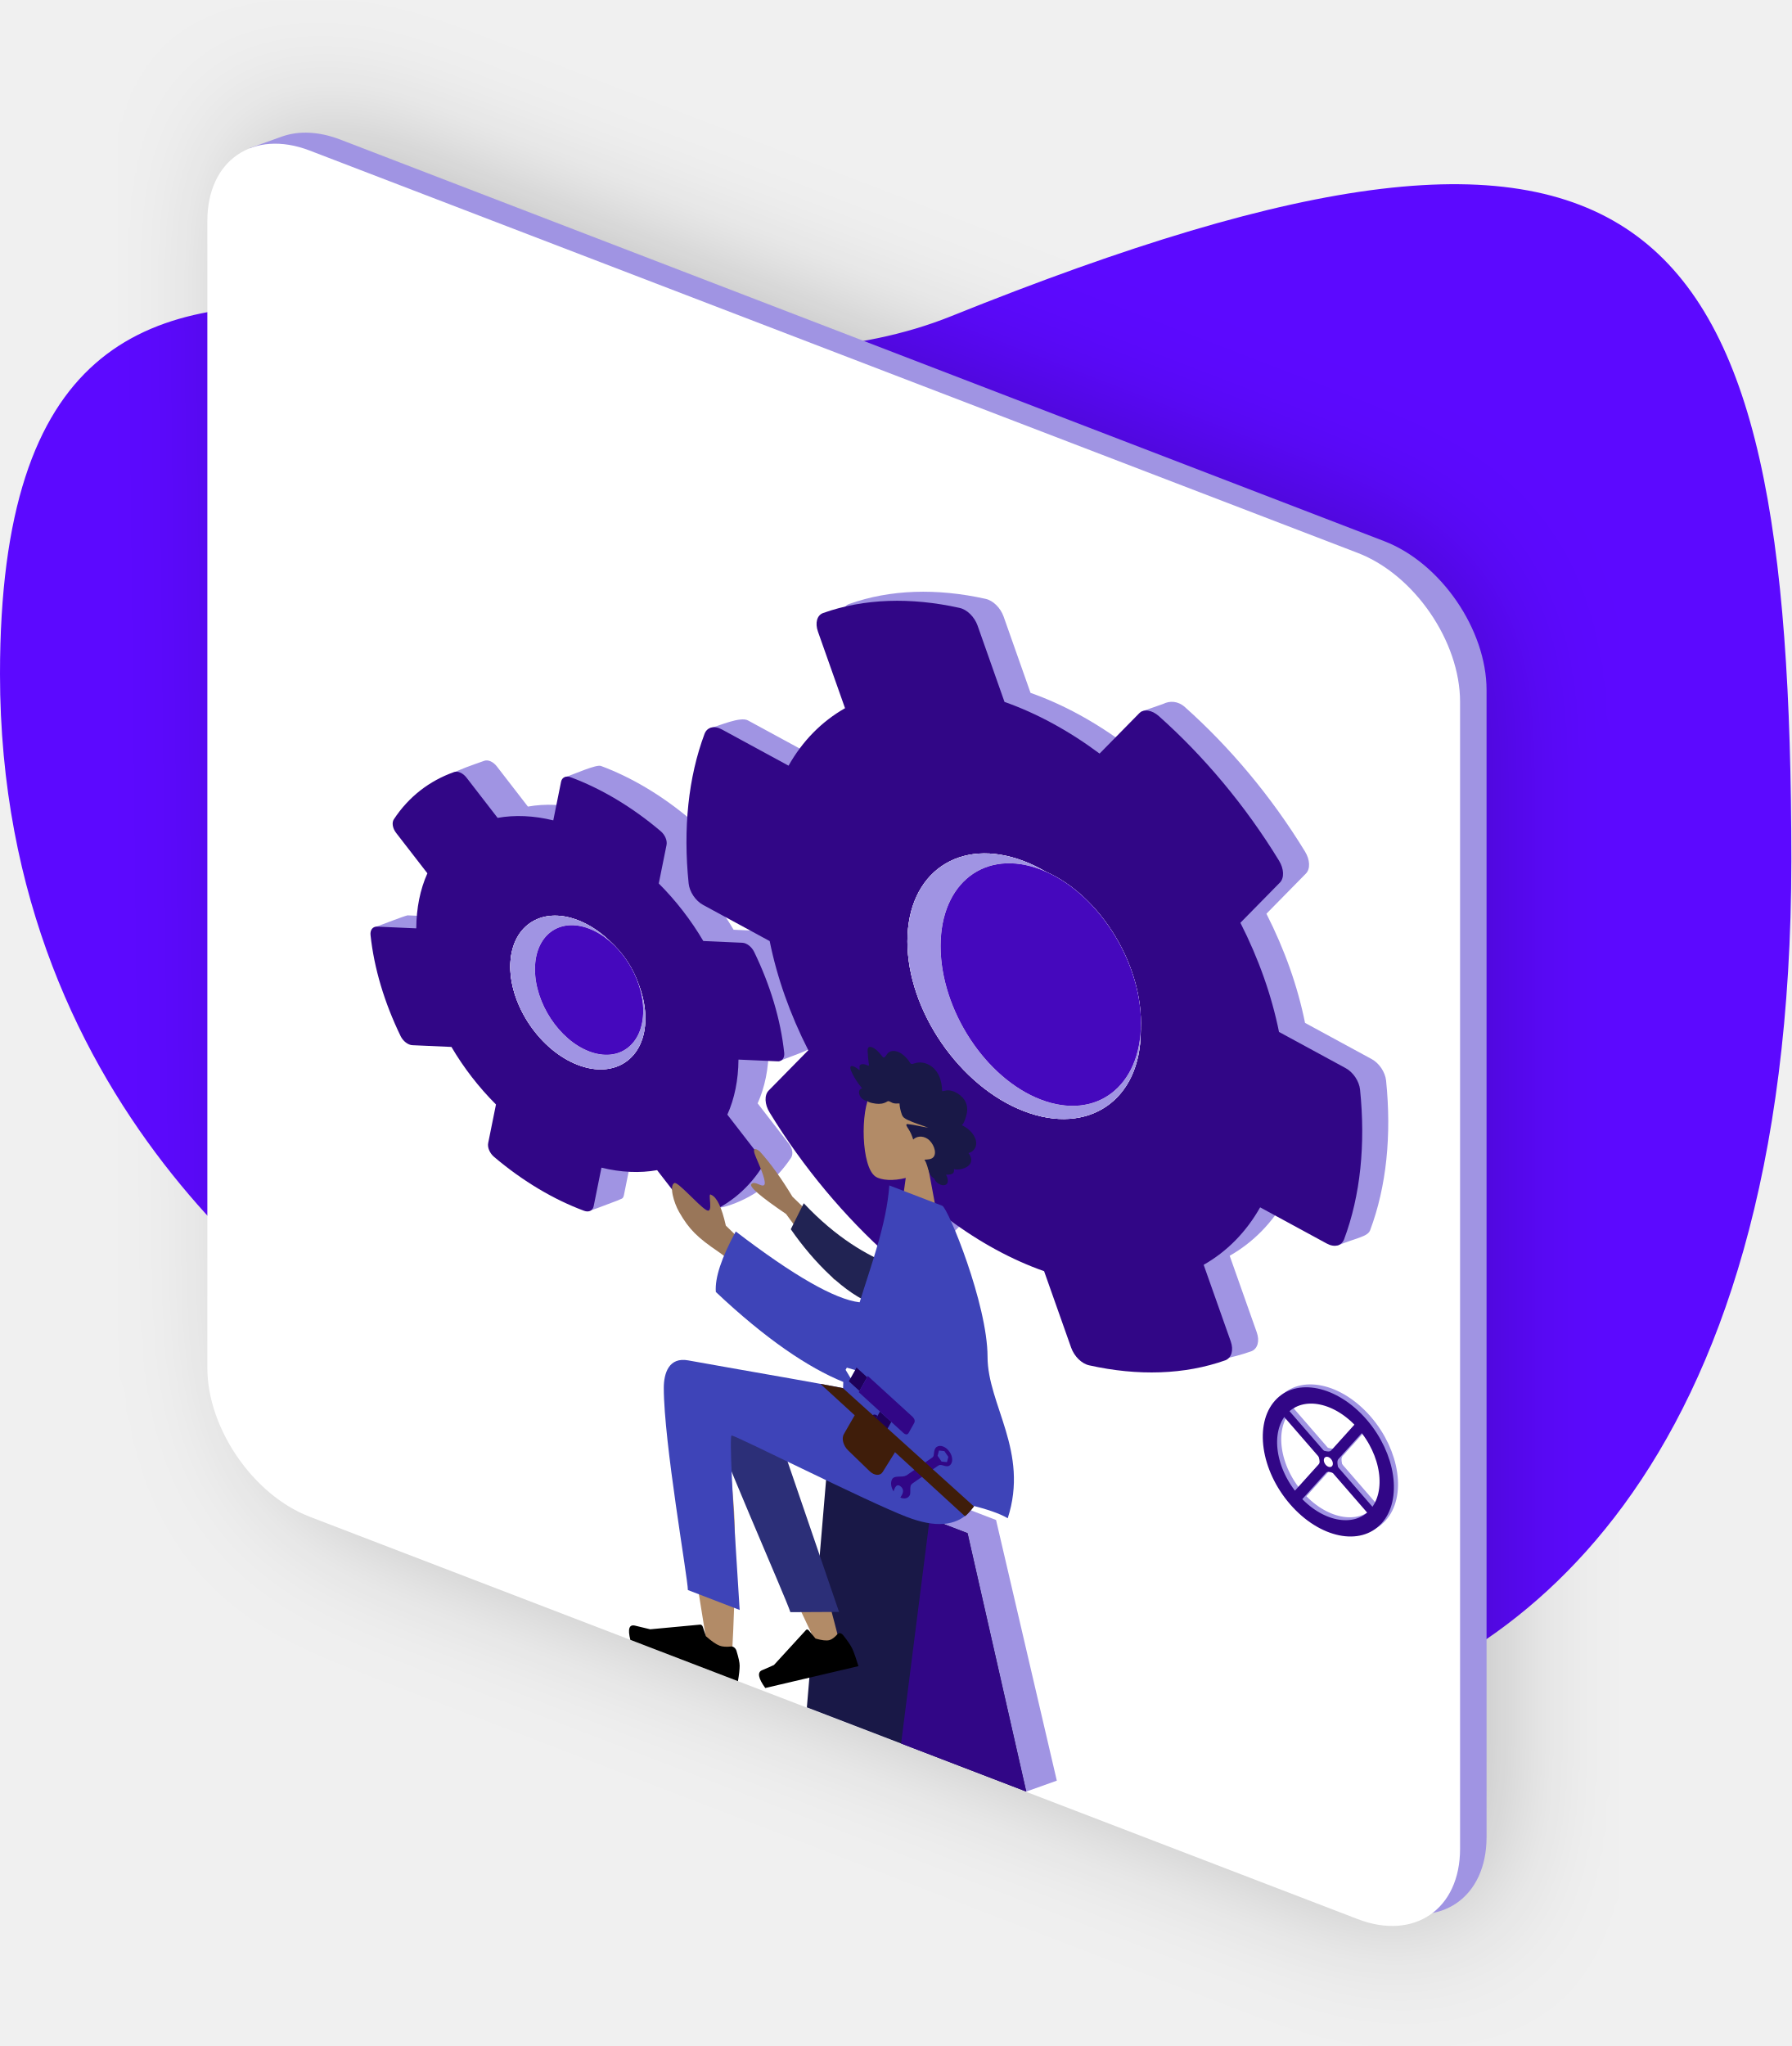
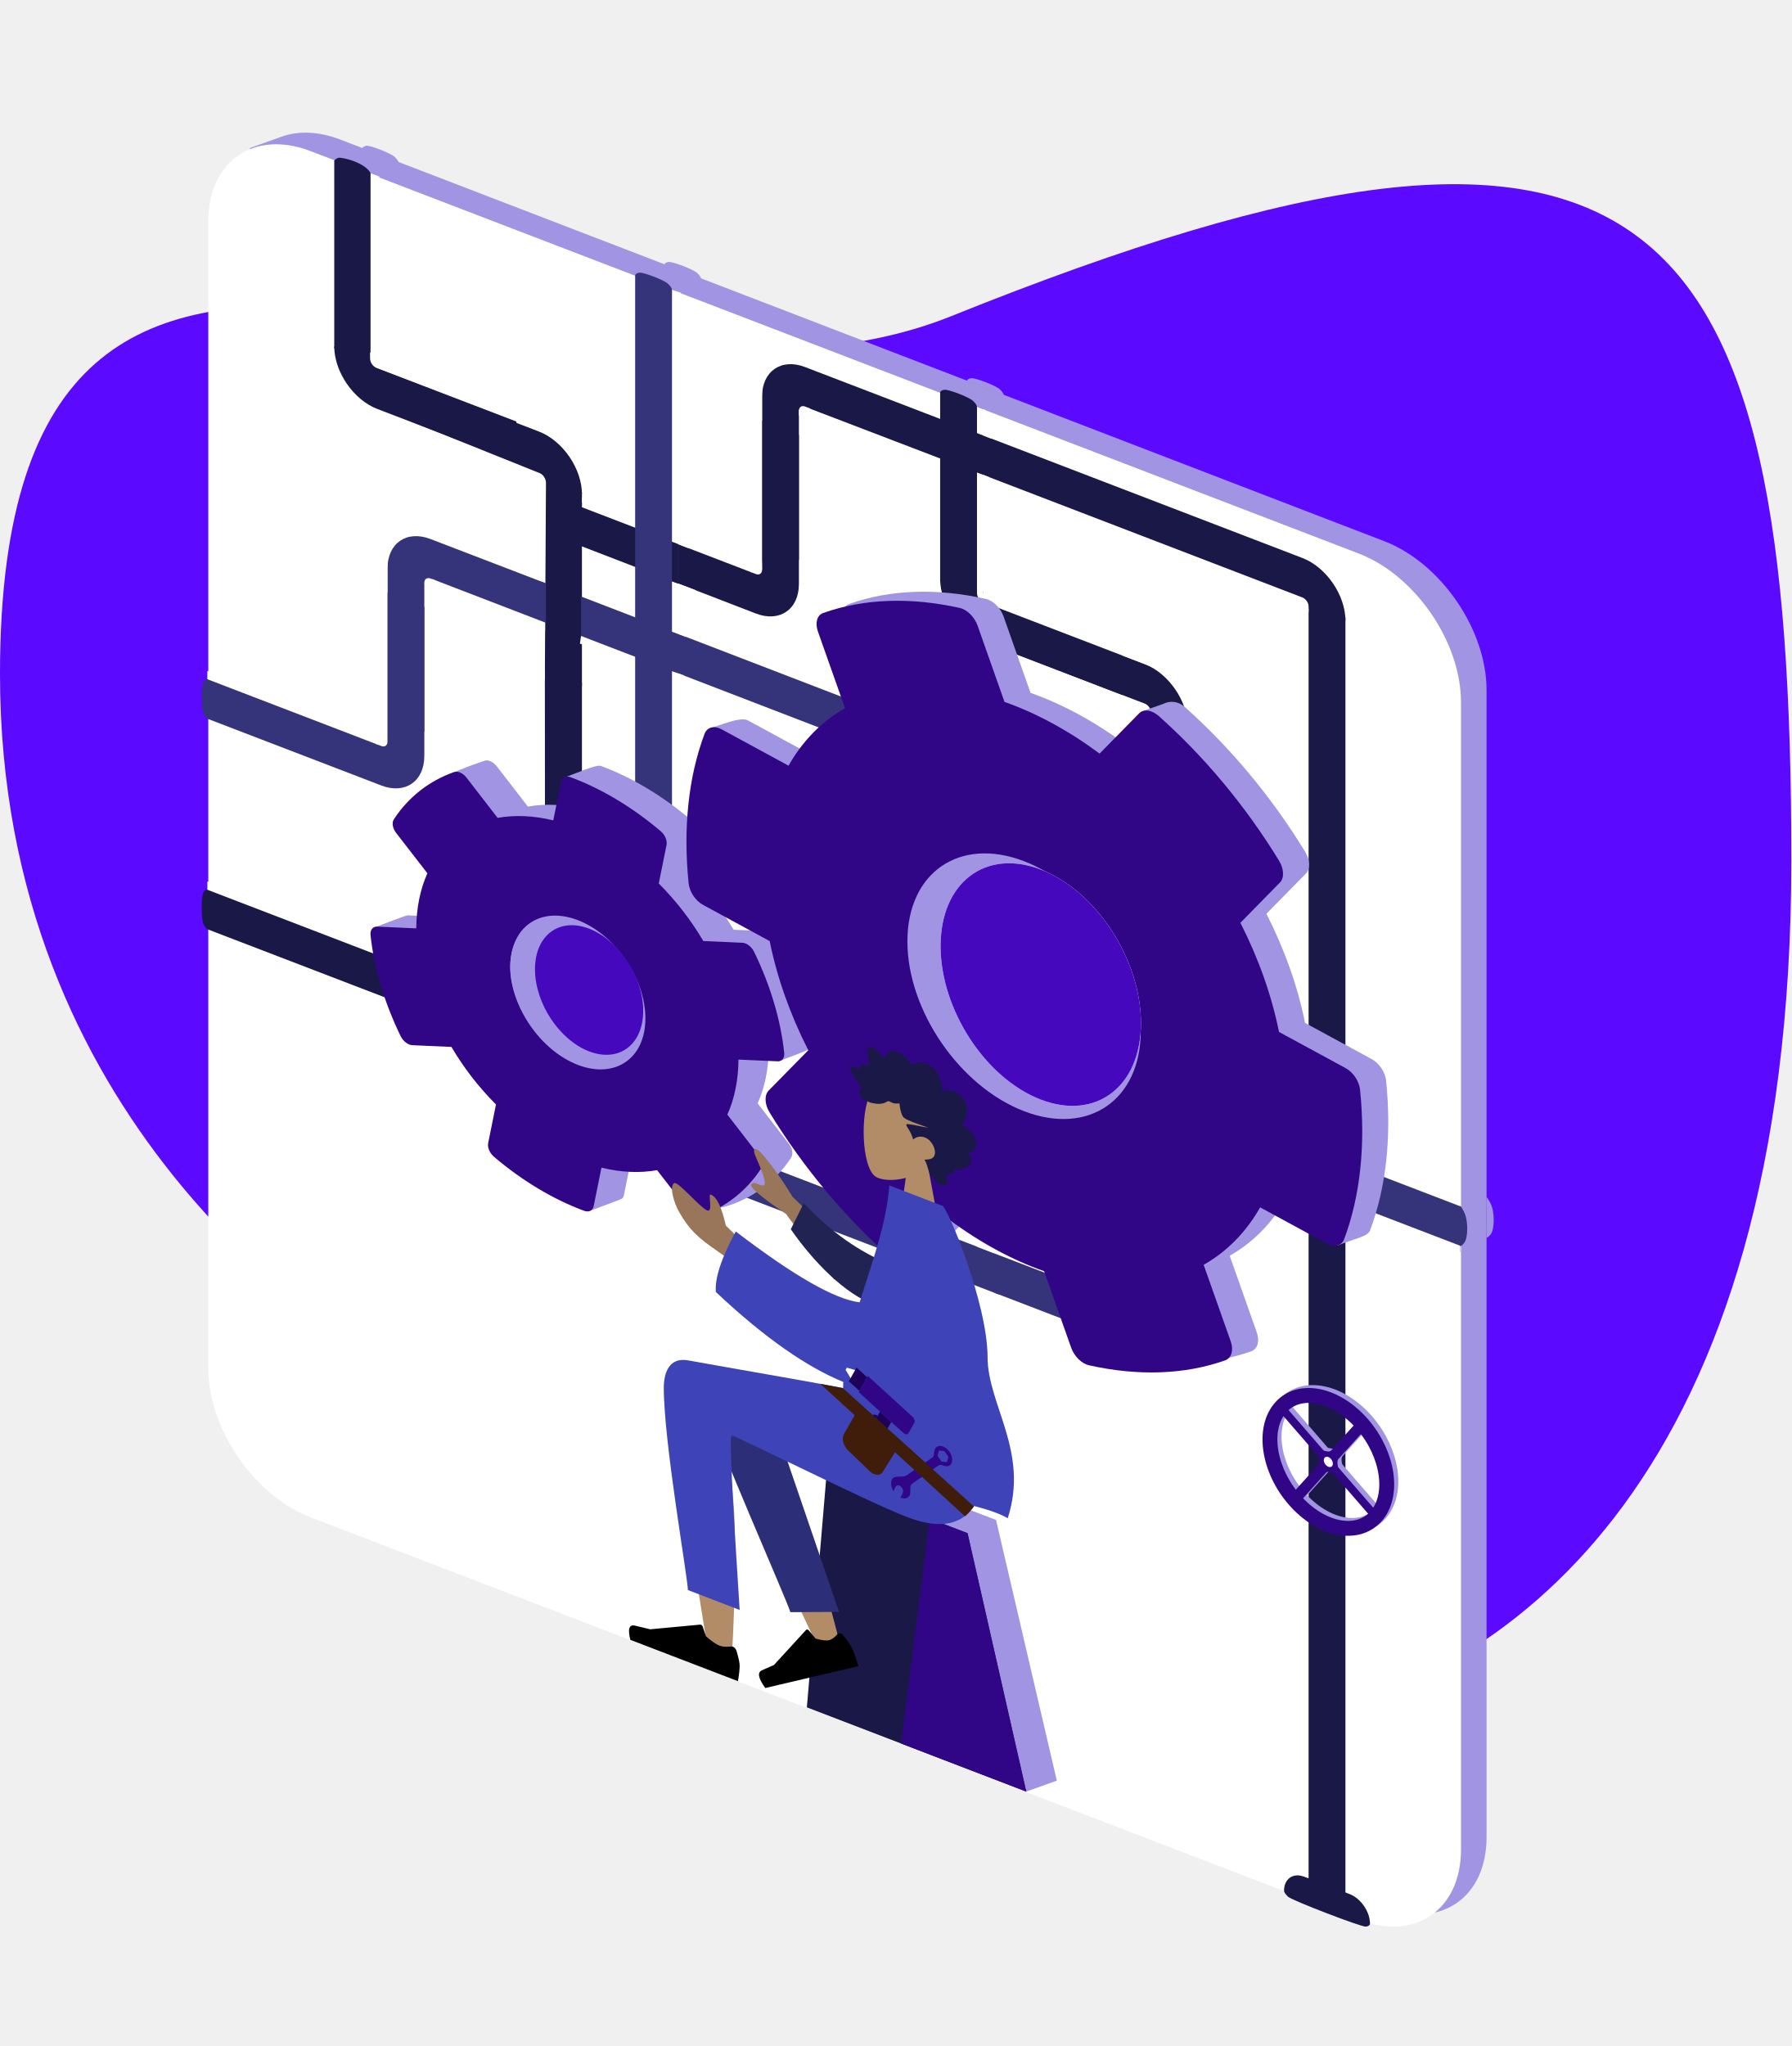
<svg xmlns="http://www.w3.org/2000/svg" width="817" height="933" viewBox="0 0 817 933" fill="none">
  <path d="M817 392.247C817 675.249 686.922 763.124 595.378 783.47C474.861 810.256 261.103 677.455 177.929 623.868C150.027 605.891 0 511.67 0 307.368C0 8.904 261 213.774 434 144.116C756.5 14.264 817 93.784 817 392.247Z" fill="#5C09FF" />
-   <g filter="url(#filter0_d)">
-     <path d="M128.49 62.303C136.31 59.5 145.598 59.959 155.112 63.618L631.354 246.788C657.121 256.699 678 287.094 678 314.694V837.729C678 865.344 657.101 879.707 631.321 869.811L166.989 691.57C141.43 681.76 120.625 651.757 120.313 624.263L114 67.498L128.49 62.303Z" fill="#A094E3" />
-   </g>
-   <rect width="612" height="623" rx="50" transform="matrix(0.93358 0.358368 0 1 94.5674 50.7339)" fill="white" />
-   <path d="M359.784 521.534L345.551 503.146C348.844 495.817 350.563 487.305 350.624 478.04L355 484C362.5 481 371.711 478.291 371.5 476C369.901 460.769 365.114 444.062 357.768 428.917C356.636 426.595 354.378 424.842 352.372 424.763L334.584 423.971C328.97 414.433 322.088 405.54 314.27 397.731L317.818 380.171C318.223 378.168 317.111 375.537 315.131 373.87C301.93 362.676 287.77 354.354 274.09 349.287C271.937 348.478 262 353 257.5 354.5L266.157 368.951C257.243 366.779 248.641 366.398 240.771 367.817L226.576 349.452C224.937 347.348 222.579 346.296 220.847 346.943C209.635 350.931 198.751 354.231 192 364.5C190.971 366.049 192.87 372.602 194.51 374.707L208.742 393.094C205.45 400.424 203.73 408.935 203.67 418.2L185.882 417.408C183.5 418 176 421 170.5 423C172.099 438.231 189.179 452.178 196.526 467.323C197.658 469.645 199.915 471.398 201.922 471.478L219.709 472.27C225.324 481.807 232.206 490.7 240.023 498.51L236.468 516.106C236.064 518.108 237.175 520.739 239.156 522.406C287 548 249.5 559.5 281.5 547.5C283.5 546.5 284.169 546.923 284.574 544.92L288.129 527.325C297.043 529.497 305.645 529.879 313.516 528.459L323.5 550C325.139 552.104 331.745 550.002 333.477 549.356C344.689 545.367 354.119 538.106 360.87 527.837C361.831 526.208 361.423 523.638 359.784 521.534ZM271.351 476.702C254.777 466.774 243.879 445.854 247.066 430.082C250.252 414.31 266.338 409.553 282.912 419.48C299.486 429.408 310.384 450.329 307.198 466.1C304.011 481.872 287.925 486.63 271.351 476.702Z" fill="#A094E3" />
-   <path d="M345.967 526.678L331.735 508.29C335.027 500.961 336.747 492.449 336.807 483.184L354.595 483.976C356.639 484.077 357.885 482.498 357.674 480.207C356.074 464.976 351.298 449.206 343.951 434.061C342.819 431.739 340.562 429.986 338.555 429.906L320.768 429.114C315.153 419.577 308.271 410.684 300.454 402.874L304.001 385.314C304.406 383.311 303.294 380.681 301.314 379.014C288.114 367.819 273.954 359.498 260.274 354.431C258.12 353.622 256.3 354.497 255.896 356.499L252.341 374.095C243.426 371.923 234.825 371.541 226.954 372.961L212.759 354.596C211.12 352.491 208.762 351.44 207.031 352.087C195.819 356.075 186.389 363.336 179.638 373.605C178.608 375.154 179.054 377.746 180.693 379.85L194.926 398.238C191.633 405.567 189.914 414.079 189.853 423.344L172.065 422.552C170.022 422.45 168.776 424.029 168.987 426.321C170.586 441.551 175.363 457.322 182.709 472.467C183.841 474.789 186.099 476.542 188.105 476.621L205.893 477.413C211.507 486.951 218.389 495.844 226.207 503.654L222.652 521.249C222.247 523.252 223.359 525.882 225.339 527.55C238.539 538.744 252.699 547.065 266.379 552.132C268.533 552.941 270.353 552.067 270.757 550.064L274.313 532.468C283.227 534.641 291.829 535.022 299.699 533.602L313.932 551.99C315.571 554.095 317.928 555.146 319.66 554.499C330.872 550.511 340.302 543.25 347.053 532.981C348.014 531.352 347.607 528.782 345.967 526.678ZM257.534 481.846C240.961 471.918 230.062 450.997 233.249 435.225C236.435 419.454 252.522 414.696 269.096 424.624C285.669 434.551 296.568 455.472 293.381 471.244C290.195 487.016 274.108 491.773 257.534 481.846Z" fill="#310686" />
-   <circle r="33" transform="matrix(0.93358 0.358368 0 1 263.545 452.599)" fill="white" />
-   <circle r="33" transform="matrix(0.93358 0.358368 0 1 263.545 452.599)" fill="white" />
-   <circle r="33" transform="matrix(0.93358 0.358368 0 1 263.545 452.599)" fill="#A094E3" />
-   <ellipse rx="26.435" ry="27.979" transform="matrix(0.93358 0.358368 0 1 268.679 451.453)" fill="white" />
-   <ellipse rx="26.435" ry="27.979" transform="matrix(0.93358 0.358368 0 1 268.679 451.453)" fill="white" />
-   <ellipse rx="26.435" ry="27.979" transform="matrix(0.93358 0.358368 0 1 268.679 451.453)" fill="#4508BD" />
+   <path d="M128.49 62.303C136.31 59.5 145.598 59.959 155.112 63.618L631.354 246.788C657.121 256.699 678 287.094 678 314.694V837.729C678 865.344 657.101 879.707 631.321 869.811L166.989 691.57C141.43 681.76 120.625 651.757 120.313 624.263L114 67.498L128.49 62.303Z" fill="#A094E3" />
+   <path d="M619.672 252.404L141.679 68.918C115.899 59.022 95 73.386 95 101V624C95 651.614 115.899 682.022 141.679 691.919L619.672 875.404C645.452 885.3 666.351 870.937 666.351 843.322V320.322C666.351 292.708 645.452 262.3 619.672 252.404Z" fill="white" />
+   <path d="M94.567 423.734C94.567 423.734 93.634 423.375 92.7 421.017C91.767 418.659 91.767 408.659 92.7 407.017C93.634 405.376 94.567 405.734 94.567 405.734V402.734L245.807 460.789V481.789L94.567 423.734ZM265.413 468.315C265.413 479.913 256.635 485.946 245.807 481.789V303.789L265.413 311.315V468.315Z" fill="#191847" />
+   <path d="M248.608 461.865C248.608 463.521 247.354 464.383 245.808 463.789L243.474 462.893V459.893L245.808 460.789L248.608 461.865Z" fill="white" />
+   <path d="M245 303.5L248.5 304L248.608 461.865L245 457.5V303.5ZM94.567 402L245 459.5L243.94 463.073L94.567 405.734V402Z" fill="white" />
+   <path d="M265.413 313L245.808 304.5V217.325L265.413 224.399V313Z" fill="#191847" />
+   <path d="M245.808 196.789C256.636 200.946 265.413 213.717 265.413 225.315L182.324 193.42V172.42L245.808 196.789Z" fill="#191847" />
+   <path d="M246.17 215.765C247.732 216.393 249 218.322 249 220.074V222.189L244.5 218.902L246.17 215.765ZM182 194V190L246.17 215.765V218.902L182 194ZM244 309.5L244.5 218.902L249 222.189L248.5 309.619L244 309.5Z" fill="white" />
+   <path d="M246 283V265L249 266V284L246 283Z" fill="#35337A" />
+   <path d="M152.448 73.26C152.448 73.26 152.914 72.44 154.315 71.977C155.715 71.514 168.499 74.413 169.499 80.413C171.366 82.13 171.999 81.413 171.999 81.413L171.738 166.413L152.448 158.913V73.26Z" fill="#191847" />
+   <path d="M165 67.75C165 67.75 165.467 66.93 166.867 66.467C168.268 66.004 178.07 69.767 179.937 71.484C181.804 73.201 181.804 74.201 181.804 74.201L165 67.75Z" fill="#A094E3" />
+   <path d="M172.055 186.479C161.227 182.322 152.45 169.551 152.45 157.953L235.538 189.848V210.848L172.055 186.479Z" fill="#191847" />
+   <path d="M171.813 167.592C170.259 166.996 169 165.167 169 163.506V161L171.813 162.078V167.592ZM319 220.992V224L171.813 167.591V164.583L319 220.992Z" fill="white" stroke="white" stroke-width="0.4" />
+   <path d="M173 80.489V161.95L169 162V79L173 80.489Z" fill="white" />
+   <path d="M442.793 523.405L423.188 515.879V353.879L442.793 361.405V523.405Z" fill="#35337A" />
+   <path d="M423.188 332.88C434.015 337.036 442.793 349.807 442.793 361.405L265 293.154V272L423.188 332.88Z" fill="#35337A" />
+   <path d="M423.188 350.879C424.734 351.473 425.988 353.298 425.988 354.955V357.455L423.188 356.379V350.879ZM264.5 293.5L265 290L423.188 350.879V354.769L264.5 293.5Z" fill="white" />
+   <path d="M423.188 515.88V355.88L425.988 356.955V516.955L423.188 515.88Z" fill="white" />
+   <path d="M248.608 265.865V286.865L196.328 266.796V245.796L248.608 265.865ZM176.722 259.271C176.722 247.673 185.5 241.64 196.327 245.796V334.796L176.722 327.271V259.271Z" fill="#35337A" />
+   <path d="M193.527 265.721C193.527 264.064 194.781 263.202 196.328 263.796L198.195 264.513L198.5 269.5H195L193.527 265.721Z" fill="white" />
+   <path d="M197 336.5L193.528 333.721V265.721L197 267.5V336.5ZM248.608 287.5L197.5 268L197 264L248.608 283.865V287.5Z" fill="white" />
+   <path d="M94.567 327.734C94.567 327.734 93.634 327.375 92.7 325.017C91.767 322.659 91.767 312.659 92.7 311.017C93.634 309.375 94.567 309.734 94.567 309.734V306.734L173.922 337.195V358.195L94.567 327.734ZM193.527 344.721C193.527 356.319 184.749 362.352 173.922 358.195V269.195L193.527 276.721V344.721Z" fill="#35337A" />
+   <path d="M176.722 338.27C176.722 339.927 175.468 340.789 173.921 340.195L171.587 339.299V336.299L173.921 337.195L176.722 338.27Z" fill="white" />
+   <path d="M172.5 254L176.721 255.5V338.27L173.5 337.5L172.5 254ZM94.567 306L173.488 336.5L173.5 337.5L172.055 339.479L94.567 309.734V306Z" fill="white" />
+   <path d="M613.638 872.987L594.033 865.461L594 274.5L613.638 281.5V872.987Z" fill="#191847" />
+   <path d="M624.841 877.287C624.841 877.287 624.841 878.287 622.974 878.57C621.107 878.853 589.365 866.669 587.498 864.952C585.631 863.235 585.631 862.235 585.631 862.235C585.631 856.713 589.811 853.84 594.967 855.819L615.506 863.703C620.662 865.682 624.841 871.764 624.841 877.287ZM594.033 254.461C604.861 258.617 613.638 271.389 613.638 282.987L447.461 219.197V198.197L594.033 254.461Z" fill="#191847" />
+   <path d="M594.033 272.461C595.58 273.055 596.834 274.879 596.834 276.536V279.036L592 278L594.033 272.461ZM447 219.5V216L594.033 272.461L594 277L447 219.5Z" fill="white" />
+   <path d="M592.5 855L593 277L596.833 277.5V856.536L592.5 855Z" fill="white" />
+   <path d="M447.461 198.197V219.197L367.173 188.377V167.377L447.461 198.197ZM347.568 180.852C347.568 169.254 356.345 163.221 367.173 167.377V256.377L347.568 248.852V180.852Z" fill="#191847" />
+   <path d="M364.372 187.302C364.372 185.645 365.626 184.784 367.173 185.377L369.04 186.094L372.5 189L369 191L364.372 189.357V187.302Z" fill="white" />
+   <path d="M369.041 257H364.373V186.798L368 188L369.041 257ZM449.5 222L368.038 190.5L368.5 186L449.5 217V222Z" fill="white" />
+   <path d="M265 249V229L344.767 258.777V279.777L265 249ZM364.372 266.302C364.372 277.9 355.595 283.933 344.767 279.777V190.777L364.372 198.302V266.302Z" fill="#191847" />
+   <path d="M347.568 259.852C347.568 261.509 346.314 262.37 344.767 261.777L342.433 260.881L340.5 257.5L347.5 256L347.568 259.852Z" fill="white" />
+   <path d="M344 176.203L347.567 177.218V259.852L344 258.5V176.203ZM265.5 227L342.9 256.5V261.06L265.413 231.315L265.5 227Z" fill="white" />
+   <path d="M370.907 529.811V508.811L522.147 566.867V587.867L370.907 529.811ZM541.752 574.392C541.752 585.99 532.975 592.023 522.147 587.867V409.867L541.752 417.392V574.392Z" fill="#191847" />
+   <path d="M524.948 567.942C524.948 569.599 523.694 570.46 522.147 569.867L519.813 568.971V565.971L522.147 566.867L524.948 567.942Z" fill="white" />
+   <path d="M522.147 409.867L524.947 410.942V567.942L522.147 566.867V409.867ZM370.907 508.811L520.28 566.15V569.15L370.907 511.81V508.811Z" fill="white" />
+   <path d="M541.752 417.392L522.147 409.866V323.866L541.752 331.392V417.392Z" fill="#191847" />
+   <path d="M522.147 302.867C532.975 307.023 541.752 319.794 541.752 331.392L458.664 299.498V278.498L522.147 302.867Z" fill="#191847" />
+   <path d="M522.147 320.867C523.694 321.46 524.948 323.285 524.948 324.942V326.942L522.147 325.867V320.867ZM458.664 301V296.498L522.147 320.867V325.5L458.664 301ZM522.147 409.867V325.867L524.948 326.942L524.947 410.942L522.147 409.867Z" fill="white" />
+   <path d="M428.789 179.03C428.789 179.03 428.789 178.03 430.656 177.747C432.523 177.463 441.859 181.047 443.726 182.764C445.594 184.481 445.594 185.481 445.594 185.481L448.394 186.556V272.345L428.789 265.135V179.03Z" fill="#191847" />
+   <path d="M441 173.75C441 173.75 441 172.75 442.867 172.467C444.734 172.183 454.07 175.767 455.937 177.484C457.804 179.201 457.804 180.201 457.804 180.201L441 173.75Z" fill="#A094E3" />
+   <path d="M448.394 292.556C437.567 288.399 428.789 275.628 428.789 264.03L511.878 295.925V316.925L448.394 292.556Z" fill="#191847" />
+   <path d="M448.394 274.556C446.848 273.962 445.594 272.137 445.594 270.48V267.98L448.394 269.056V274.556ZM594.966 322V330.819L448.394 274.555V270.295L594.966 322Z" fill="white" />
+   <path d="M451 217.5L449.5 270L445.593 269.5V215.481L451 217.5ZM449.5 187L452 200L445.593 197.481V185.481L449.5 187Z" fill="white" />
+   <path d="M289.686 125.633C289.686 125.633 289.686 124.633 291.553 124.349C293.42 124.066 302.756 127.65 304.623 129.366C306.49 131.083 306.49 132.083 306.49 132.083L309.291 133.158V513.158L289.686 505.633V125.633Z" fill="#35337A" />
+   <path d="M303 120.75C303 120.75 303 119.75 304.868 119.467C306.735 119.184 316.071 122.767 317.938 124.484C319.805 126.201 319.805 127.201 319.805 127.201L303 120.75Z" fill="#A094E3" />
+   <path d="M309.291 534.158C298.463 530.002 289.686 517.231 289.686 505.633L455.863 569.422V590.422L309.291 534.158Z" fill="#35337A" />
+   <path d="M309.291 516.158C307.744 515.565 306.49 513.74 306.49 512.083V509.583L309.291 510.658V516.158ZM455.863 568V572.422L309.291 516.158V512.216L455.863 568Z" fill="white" />
+   <path d="M312 308L310.5 511.5L306.491 510.083V306.083L312 308ZM310.5 133.5L314 250L306.491 247.083V132.083L310.5 133.5ZM317 269L313 290.5L306.491 288.083V265.083L317 269Z" fill="white" />
+   <path d="M309.291 248.158V266.158L306.491 265.083V247.083L309.291 248.158Z" fill="#191847" />
+   <path d="M453.5 589.5V569L536.151 600.242V621.242L453.5 589.5ZM555.756 607.768C555.756 619.366 546.978 625.398 536.151 621.242V532.242L555.756 539.768V607.768Z" fill="#35337A" />
+   <path d="M538.952 601.317C538.952 602.974 537.698 603.836 536.151 603.242L534.284 602.525V599.525L536.406 600.34L538.952 601.317Z" fill="white" />
+   <path d="M534.283 531.5L538.951 533.317V601.317L533.5 599L534.283 531.5ZM454 566.5L534.283 597V602.525L445.5 568.5L454 566.5Z" fill="white" />
+   <path d="M665.918 550.055C665.918 550.055 665.919 549.055 667.786 552.772C669.653 556.489 669.653 564.488 667.786 566.772C665.919 569.055 665.918 568.055 665.918 568.055V571.055L558.557 529.843V508.843L665.918 550.055Z" fill="#35337A" />
+   <path d="M678 546.16C678 546.16 678.001 545.16 679.868 548.877C681.735 552.594 681.735 560.594 679.868 562.877C678.001 565.16 678 564.16 678 564.16V546.16Z" fill="#A094E3" />
+   <path d="M538.951 522.317C538.951 510.719 547.729 504.686 558.556 508.843V597.843L538.951 590.317V522.317Z" fill="#35337A" />
+   <path d="M555.756 528.768C555.756 527.111 557.01 526.249 558.557 526.843L560.891 527.739V530.739L558.557 529.843L555.756 528.768Z" fill="white" />
+   <path d="M665.918 573L560.424 532.5V527.559L665.918 568.055V573Z" fill="white" />
+   <path d="M263.545 485.599C280.56 492.13 294.353 482.651 294.353 464.425C294.353 446.2 280.56 426.13 263.545 419.599C246.53 413.067 232.737 422.547 232.737 440.773C232.737 458.998 246.53 479.067 263.545 485.599Z" fill="white" />
+   <path d="M359.784 521.534L345.551 503.146C348.844 495.817 350.563 487.305 350.624 478.04L355 484C362.5 481 371.711 478.291 371.5 476C369.901 460.769 365.114 444.062 357.768 428.917C356.636 426.595 354.378 424.842 352.372 424.763L334.584 423.971C328.947 414.402 322.122 405.585 314.27 397.731L317.818 380.171C318.223 378.168 317.111 375.537 315.131 373.87C301.93 362.676 287.77 354.354 274.09 349.287C271.937 348.478 262 353 257.5 354.5L266.157 368.951C257.243 366.779 248.641 366.398 240.771 367.817L226.576 349.452C224.937 347.348 222.579 346.296 220.847 346.943C209.635 350.931 198.751 354.231 192 364.5C190.971 366.049 192.87 372.602 194.51 374.707L208.742 393.094C205.45 400.424 203.73 408.935 203.67 418.2L185.882 417.408C183.5 418 176 421 170.5 423C172.099 438.231 189.179 452.178 196.526 467.323C197.658 469.645 199.915 471.398 201.922 471.478L219.709 472.27C225.347 481.838 232.172 490.655 240.023 498.51L236.468 516.106C236.064 518.108 237.175 520.739 239.156 522.406C287 548 249.5 559.5 281.5 547.5C283.5 546.5 284.169 546.923 284.574 544.92L288.129 527.325C297.043 529.497 305.645 529.879 313.516 528.459L323.5 550C325.139 552.104 331.745 550.002 333.477 549.356C344.689 545.367 354.119 538.106 360.87 527.837C361.831 526.208 361.423 523.638 359.784 521.534ZM271.351 476.702C254.777 466.774 243.879 445.854 247.066 430.082C250.252 414.31 266.338 409.553 282.912 419.48C299.486 429.408 310.384 450.329 307.198 466.1C304.011 481.872 287.925 486.63 271.351 476.702Z" fill="#A094E3" />
+   <path d="M345.967 526.678L331.735 508.29C335.027 500.961 336.747 492.449 336.807 483.184L354.595 483.976C356.639 484.077 357.885 482.498 357.674 480.207C356.074 464.976 351.298 449.206 343.951 434.061C342.819 431.739 340.562 429.986 338.555 429.906L320.768 429.114C315.13 419.546 308.305 410.729 300.454 402.874L304.001 385.314C304.406 383.311 303.294 380.681 301.314 379.014C288.114 367.819 273.954 359.498 260.274 354.431C258.12 353.622 256.3 354.497 255.896 356.499L252.341 374.095C243.426 371.923 234.825 371.541 226.954 372.961L212.759 354.596C211.12 352.491 208.762 351.44 207.031 352.087C195.819 356.075 186.389 363.336 179.638 373.605C178.608 375.154 179.054 377.746 180.693 379.85L194.926 398.238C191.633 405.567 189.914 414.079 189.853 423.344L172.065 422.552C170.022 422.45 168.776 424.029 168.987 426.321C170.586 441.551 175.363 457.322 182.709 472.467C183.841 474.789 186.099 476.542 188.105 476.621L205.893 477.413C211.53 486.982 218.356 495.799 226.207 503.654L222.652 521.249C222.247 523.252 223.359 525.882 225.339 527.55C238.539 538.744 252.699 547.065 266.379 552.132C268.533 552.941 270.353 552.067 270.757 550.064L274.313 532.468C283.227 534.641 291.829 535.022 299.699 533.602L313.932 551.99C315.571 554.095 317.928 555.146 319.66 554.499C330.872 550.511 340.302 543.25 347.053 532.981C348.014 531.352 347.607 528.782 345.967 526.678ZM257.534 481.846C240.961 471.918 230.062 450.997 233.249 435.225C236.435 419.454 252.522 414.696 269.096 424.624C285.669 434.551 296.568 455.472 293.381 471.244C290.195 487.016 274.108 491.773 257.534 481.846Z" fill="#310686" />
+   <path d="M263.545 485.599C280.56 492.13 294.353 482.651 294.353 464.425C294.353 446.2 280.56 426.13 263.545 419.599C246.53 413.067 232.737 422.547 232.737 440.773C232.737 458.998 246.53 479.067 263.545 485.599Z" fill="#A094E3" />
+   <path d="M268.679 479.432C282.309 484.664 293.358 476.379 293.358 460.927C293.358 445.474 282.309 428.706 268.679 423.474C255.049 418.242 244 426.527 244 441.979C244 457.432 255.049 474.2 268.679 479.432Z" fill="#4508BD" />
  <path d="M573.18 607.52L560.846 572.646C571.515 566.579 580.249 557.694 586.606 546.44L610 568C618.5 564.5 623.709 564.018 624.888 561.037C632.386 541.053 634.724 517.635 632.173 492.735C631.772 488.912 629.03 484.8 625.596 482.951L595.208 466.444C591.883 449.9 585.92 433.034 577.601 416.674L595.617 398.344C597.672 396.254 597.515 392.073 595.197 388.308C579.804 363.114 560.803 340.589 540.441 322.453C537.243 319.585 533.5 319.5 530.5 321L520.5 324.5L513.381 339.519C499.35 329.081 484.654 321.1 470.014 315.956L457.73 281.143C456.301 277.143 452.912 273.8 449.465 273.076C427.282 268.148 405.99 268.771 387.324 275.404C384.49 276.395 383.515 279.947 384.945 283.947L397.279 318.821C386.61 324.889 377.877 333.774 371.52 345.028L341.132 328.521C337.647 326.611 328 331 324 332C321.5 338.32 323.401 373.832 325.952 398.733C326.353 402.555 329.095 406.667 332.53 408.517L362.917 425.024C366.242 441.568 372.205 458.433 380.524 474.793L362.471 493.16C360.416 495.251 360.574 499.432 362.891 503.197C378.285 528.39 397.285 550.916 417.647 569.051C420.846 571.92 424.599 572.443 426.654 570.352L444.708 551.985C458.738 562.424 473.434 570.405 488.074 575.548L500.408 610.422C501.838 614.423 505.227 617.765 508.674 618.489C530.856 623.417 552.149 622.794 570.814 616.161C573.585 615.013 574.61 611.521 573.18 607.52ZM449.7 475.55C427.587 448.955 422.759 413.903 438.941 397.44C455.124 380.977 486.298 389.225 508.411 415.82C530.524 442.415 535.352 477.467 519.17 493.93C502.988 510.393 471.814 502.145 449.7 475.55Z" fill="#A094E3" />
  <path d="M561.308 611.645L548.974 576.771C559.643 570.704 568.376 561.819 574.733 550.565L605.121 567.072C608.605 568.982 611.837 568.143 613.016 565.162C620.513 545.179 622.852 521.76 620.3 496.86C619.899 493.037 617.158 488.925 613.723 487.076L583.336 470.569C580.011 454.025 574.048 437.159 565.728 420.799L583.745 402.47C585.8 400.379 585.642 396.198 583.325 392.433C567.931 367.239 548.931 344.714 528.569 326.579C525.371 323.71 521.617 323.187 519.562 325.278L501.509 343.645C487.478 333.206 472.782 325.225 458.142 320.082L445.858 285.268C444.428 281.268 441.039 277.925 437.593 277.201C415.41 272.273 394.118 272.896 375.452 279.529C372.618 280.52 371.643 284.072 373.073 288.072L385.407 322.946C374.737 329.014 366.004 337.899 359.647 349.153L329.26 332.646C325.775 330.736 322.544 331.574 321.365 334.555C313.867 354.539 311.529 377.958 314.08 402.858C314.481 406.68 317.223 410.793 320.657 412.642L351.045 429.149C354.37 445.693 360.332 462.558 368.652 478.918L350.599 497.285C348.544 499.376 348.701 503.557 351.019 507.322C366.412 532.515 385.413 555.041 405.775 573.176C408.973 576.045 412.727 576.568 414.782 574.477L432.835 556.11C446.866 566.549 461.562 574.53 476.202 579.673L488.536 614.547C489.966 618.548 493.355 621.89 496.801 622.614C518.984 627.542 540.276 626.92 558.942 620.286C561.712 619.138 562.738 615.646 561.308 611.645ZM437.828 479.675C415.715 453.08 410.887 418.028 427.069 401.565C443.251 385.102 474.426 393.35 496.539 419.945C518.652 446.54 523.48 481.592 507.298 498.055C491.116 514.518 459.941 506.27 437.828 479.675Z" fill="#310686" />
-   <circle r="57" transform="matrix(0.93358 0.358368 0 1 467.066 449.723)" fill="white" />
-   <circle r="57" transform="matrix(0.93358 0.358368 0 1 467.066 449.723)" fill="white" />
-   <circle r="57" transform="matrix(0.93358 0.358368 0 1 467.066 449.723)" fill="#A094E3" />
-   <ellipse rx="48.937" ry="52.439" transform="matrix(0.93358 0.358368 0 1 474.686 448.976)" fill="white" />
-   <ellipse rx="48.937" ry="52.439" transform="matrix(0.93358 0.358368 0 1 474.686 448.976)" fill="white" />
-   <ellipse rx="48.937" ry="52.439" transform="matrix(0.93358 0.358368 0 1 474.686 448.976)" fill="#4508BD" />
-   <circle r="28.525" transform="matrix(0.758542 0.874126 -0.544229 0.603599 607.721 665.323)" stroke="#A094E3" stroke-width="7" />
-   <path d="M621.671 646.062L625.022 649.924C625.022 649.924 616.007 659.922 612.401 663.921C610.899 665.588 613.111 668.817 611.909 670.15C610.701 671.49 607.9 668.913 606.692 670.253C602.184 675.253 595.573 682.585 595.573 682.585L592.223 678.723C592.223 678.723 599.435 670.725 603.341 666.392C604.61 664.984 602.263 661.905 603.532 660.497C604.734 659.164 607.682 661.578 609.05 660.06C613.257 655.394 621.671 646.062 621.671 646.062Z" fill="#A094E3" />
-   <rect width="4.417" height="54.111" transform="matrix(0.544229 -0.603599 0.758542 0.874126 586.415 643.49)" fill="#A094E3" />
-   <circle r="28.525" transform="matrix(0.758542 0.874126 -0.544229 0.603599 605.841 666.642)" stroke="#310686" stroke-width="7" />
-   <path d="M619.791 647.38L623.142 651.242C623.142 651.242 614.127 661.24 610.521 665.239C609.019 666.906 611.231 670.135 610.029 671.468C608.821 672.808 606.02 670.231 604.812 671.571C600.304 676.571 593.693 683.903 593.693 683.903L590.343 680.042C590.343 680.042 597.555 672.043 601.461 667.71C602.73 666.303 600.383 663.223 601.653 661.815C602.855 660.482 605.802 662.896 607.17 661.378C611.378 656.712 619.791 647.38 619.791 647.38Z" fill="#310686" />
-   <rect width="4.417" height="54.111" transform="matrix(0.544229 -0.603599 0.758542 0.874126 584.535 644.808)" fill="#310686" />
-   <circle r="2.209" transform="matrix(0.918469 0.53176 -0.167291 0.919597 605.841 666.642)" fill="white" />
+   <path d="M467.066 506.723C496.455 518.005 520.28 501.63 520.28 470.15C520.28 438.67 496.455 404.005 467.066 392.723C437.677 381.441 413.852 397.816 413.852 429.296C413.852 460.776 437.677 495.441 467.066 506.723Z" fill="#A094E3" />
+   <path d="M474.686 501.415C499.918 511.101 520.373 495.475 520.373 466.514C520.373 437.552 499.918 406.223 474.686 396.537C449.454 386.851 429 402.477 429 431.439C429 460.4 449.454 491.729 474.686 501.415Z" fill="white" />
+   <path d="M474.686 501.415C499.918 511.101 520.373 495.475 520.373 466.514C520.373 437.552 499.918 406.223 474.686 396.537C449.454 386.851 429 402.477 429 431.439C429 460.4 449.454 491.729 474.686 501.415Z" fill="#4508BD" />
+   <path d="M592.197 682.541C604.147 696.312 620.785 699.767 629.358 690.258C637.932 680.749 635.195 661.876 623.245 648.105C611.295 634.334 594.658 630.88 586.084 640.389C577.51 649.898 580.247 668.77 592.197 682.541Z" stroke="#A094E3" stroke-width="6.789" />
+   <path d="M621.671 646.062L625.022 649.924L612.401 663.921C610.899 665.588 613.111 668.817 611.909 670.15C610.701 671.49 607.9 668.913 606.692 670.253L595.573 682.585L592.223 678.723L603.341 666.392C604.61 664.984 602.263 661.905 603.532 660.497C604.734 659.164 607.682 661.578 609.05 660.06L621.671 646.062Z" fill="#A094E3" />
+   <path d="M586.415 643.49L588.819 640.824L629.864 688.124L627.46 690.79L586.415 643.49Z" fill="#A094E3" />
+   <path d="M590.317 683.86C602.267 697.631 618.904 701.086 627.478 691.577C636.052 682.067 633.315 663.195 621.365 649.424C609.415 635.653 592.777 632.198 584.203 641.707C575.63 651.217 578.367 670.089 590.317 683.86Z" stroke="#310686" stroke-width="6.789" />
+   <path d="M619.791 647.38L623.142 651.242L610.521 665.239C609.019 666.906 611.231 670.135 610.029 671.468C608.821 672.808 606.02 670.231 604.812 671.571L593.693 683.903L590.343 680.042L601.461 667.71C602.73 666.303 600.383 663.223 601.653 661.815C602.855 660.482 605.802 662.896 607.17 661.378L619.791 647.38Z" fill="#310686" />
+   <path d="M584.535 644.808L586.939 642.142L627.984 689.442L625.58 692.108L584.535 644.808Z" fill="#310686" />
+   <path d="M605.471 668.673C606.592 669.322 607.666 668.939 607.87 667.817C608.074 666.695 607.331 665.259 606.211 664.611C605.09 663.962 604.016 664.346 603.812 665.467C603.608 666.589 604.351 668.025 605.471 668.673Z" fill="white" />
  <path fill-rule="evenodd" clip-rule="evenodd" d="M423.255 531.96C427.264 528.458 429.978 523.322 429.524 516.226C428.218 495.78 402.299 490.218 397.257 498.349C392.215 506.48 392.814 532.243 399.33 536.544C401.929 538.259 407.465 538.626 413.099 537.151L409.563 562.593L430.444 570.608L423.255 531.96Z" fill="#B28B67" />
-   <path fill-rule="evenodd" clip-rule="evenodd" d="M438.628 513.082C439.303 512.625 439.671 511.744 439.989 510.896C440.319 510.015 440.641 509.12 440.86 508.155C441.298 506.227 441.303 503.818 439.907 501.654C438.787 499.919 437.107 498.689 435.557 497.967C434.524 497.485 433.463 497.233 432.472 497.202C431.49 497.17 430.643 497.535 429.691 497.597C429.654 495.324 429.293 492.822 428.223 490.482C427.194 488.231 425.552 486.56 423.683 485.567C421.764 484.547 419.87 484.301 418.152 484.637C417.722 484.721 417.296 484.818 416.888 484.957C416.547 485.074 416.192 485.235 415.791 485.182C415.345 485.123 415.123 484.762 414.833 484.301C414.493 483.762 414.11 483.254 413.704 482.779C411.91 480.678 409.556 479.194 407.478 479.243C406.521 479.265 405.59 479.57 404.94 480.234C404.361 480.825 403.948 481.957 403.149 482.217C402.81 482.328 402.57 481.917 402.261 481.563C401.797 481.031 401.355 480.47 400.886 479.945C400.226 479.208 399.512 478.572 398.748 478.09C397.629 477.383 396.082 476.854 395.762 478.301C395.642 478.845 395.734 479.511 395.773 480.12C395.826 480.957 395.881 481.794 395.948 482.634C395.998 483.272 396.061 483.894 396.17 484.543C396.228 484.889 396.41 485.563 396.281 485.837C396.119 486.18 395.371 485.663 395.052 485.554C394.421 485.34 393.787 485.215 393.204 485.28C392.751 485.33 392.276 485.477 392.085 485.959C391.968 486.255 391.999 486.617 392.054 486.989C392.121 487.436 392.045 487.63 391.995 488.036C391.148 487.263 388.211 485.143 387.842 486.628C387.719 487.122 387.999 487.842 388.212 488.381C388.587 489.326 389.079 490.247 389.581 491.138C390.629 492.997 391.88 494.734 393.227 496.326C391.649 496.471 391.238 498.529 392.603 500.373C393.206 501.187 394.017 501.628 394.777 501.882C395.056 501.976 395.457 502.015 395.676 502.151C395.794 502.224 395.92 502.38 396.083 502.454C397.157 502.945 398.368 503.133 399.418 503.281C401.287 503.544 403.057 503.275 404.503 502.384C404.873 502.156 405.18 502.06 405.679 502.257C406.116 502.43 406.545 502.723 406.982 502.903C408.138 503.378 409.18 503.173 410.254 503.182C410.32 504.761 410.733 506.63 411.326 508.255C411.81 509.581 412.82 510.134 413.813 510.615C416.987 512.153 420.173 513.019 423.351 514.244C420.274 513.808 417.095 512.895 414.045 512.601C412.667 512.468 413.72 513.867 414.309 514.783C415.279 516.291 416.001 517.976 416.502 519.651C418.007 518.127 420.667 517.764 423.024 519.314C425.628 521.027 427.462 525.503 425.797 527.576C424.83 528.779 423.084 528.717 421.631 528.836C422.765 530.533 423.039 532.502 423.721 534.334C424.057 535.237 424.529 536.294 425.282 536.853C425.56 537.06 425.887 537.193 426.106 537.521C426.378 537.926 426.443 538.287 426.79 538.679C428.177 540.244 430.342 540.996 431.571 540.12C432.682 539.328 432.393 537.289 431.465 535.698C432.942 535.605 435.633 535.79 435.046 533.1C438.247 534.101 446.018 531.523 441.722 525.811C444.08 525.289 446.246 522.632 444.732 518.976C443.566 516.161 440.854 514.061 438.628 513.082Z" fill="#191847" />
+   <path fill-rule="evenodd" clip-rule="evenodd" d="M438.628 513.082C439.303 512.625 439.671 511.744 439.989 510.896C440.319 510.015 440.641 509.12 440.86 508.155C441.298 506.227 441.303 503.818 439.907 501.654C438.787 499.919 437.107 498.689 435.557 497.967C434.524 497.485 433.463 497.233 432.472 497.202C431.49 497.17 430.643 497.535 429.691 497.597C429.654 495.324 429.293 492.822 428.223 490.482C427.194 488.231 425.552 486.56 423.683 485.567C421.764 484.547 419.87 484.301 418.152 484.637C417.722 484.721 417.296 484.818 416.888 484.957C416.547 485.074 416.192 485.235 415.791 485.182C415.345 485.123 415.123 484.762 414.833 484.301C414.494 483.767 414.117 483.258 413.704 482.779C411.91 480.678 409.556 479.194 407.478 479.243C406.521 479.265 405.59 479.57 404.94 480.234C404.361 480.825 403.948 481.957 403.149 482.217C402.81 482.328 402.57 481.917 402.261 481.563C401.797 481.031 401.355 480.47 400.886 479.945C400.226 479.208 399.512 478.572 398.748 478.09C397.629 477.383 396.082 476.854 395.762 478.301C395.642 478.845 395.734 479.511 395.773 480.12C395.826 480.957 395.881 481.794 395.948 482.634C395.998 483.272 396.061 483.894 396.17 484.543C396.228 484.889 396.41 485.563 396.281 485.837C396.119 486.18 395.371 485.663 395.052 485.554C394.421 485.34 393.787 485.215 393.204 485.28C392.751 485.33 392.276 485.477 392.085 485.959C391.968 486.255 391.999 486.617 392.054 486.989C392.121 487.436 392.045 487.63 391.995 488.036C391.148 487.263 388.211 485.143 387.842 486.628C387.719 487.122 387.999 487.842 388.212 488.381C388.587 489.326 389.079 490.247 389.581 491.138C390.629 492.997 391.88 494.734 393.227 496.326C391.649 496.471 391.238 498.529 392.603 500.373C393.206 501.187 394.017 501.628 394.777 501.882C395.056 501.976 395.457 502.015 395.676 502.151C395.794 502.224 395.92 502.38 396.083 502.454C397.157 502.945 398.368 503.133 399.418 503.281C401.287 503.544 403.057 503.275 404.503 502.384C404.873 502.156 405.18 502.06 405.679 502.257C406.116 502.43 406.545 502.723 406.982 502.903C408.138 503.378 409.18 503.173 410.254 503.182C410.32 504.761 410.733 506.63 411.326 508.255C411.81 509.581 412.82 510.134 413.813 510.615C416.987 512.153 420.173 513.019 423.351 514.244C420.274 513.808 417.095 512.895 414.045 512.601C412.667 512.468 413.72 513.867 414.309 514.783C415.279 516.291 416.001 517.976 416.502 519.651C418.007 518.127 420.667 517.764 423.024 519.314C425.628 521.027 427.462 525.503 425.797 527.576C424.83 528.779 423.084 528.717 421.631 528.836C422.765 530.533 423.039 532.502 423.721 534.334C424.057 535.237 424.529 536.294 425.282 536.853C425.56 537.06 425.887 537.193 426.106 537.521C426.378 537.926 426.443 538.287 426.79 538.679C428.177 540.244 430.342 540.996 431.571 540.12C432.682 539.328 432.393 537.289 431.465 535.698C432.942 535.605 435.633 535.79 435.046 533.1C438.247 534.101 446.018 531.523 441.722 525.811C444.08 525.289 446.246 522.632 444.732 518.976C443.566 516.161 440.854 514.061 438.628 513.082Z" fill="#191847" />
  <path fill-rule="evenodd" clip-rule="evenodd" d="M454.287 693.132L389.808 668.381L381.001 772.562L468 817L482 812L454.287 693.132Z" fill="#A094E3" />
  <path fill-rule="evenodd" clip-rule="evenodd" d="M441.287 699.151L376.808 674.399L368.001 778.581L468.057 816.989L441.287 699.151Z" fill="#191847" />
  <path fill-rule="evenodd" clip-rule="evenodd" d="M441.287 699.151L424.016 692.521L410.978 795.078L468.057 816.989L441.287 699.151Z" fill="#310686" />
-   <path fill-rule="evenodd" clip-rule="evenodd" d="M324.338 626.574C317.172 619.214 305.148 620.52 305.156 627.116C305.181 646.85 321.986 746.261 322.864 752.474C323.741 758.688 333.14 763.848 333.688 756.649C334.558 745.193 336.177 705.001 334.558 685.488C333.889 677.434 333.17 669.731 332.461 662.834C341.279 683.276 354.917 712.934 373.375 751.805L383.395 750.748C375.526 719.959 369.074 697.879 364.039 684.507C355.417 661.61 347.332 641.734 343.929 634.519C338.577 623.171 329.261 622.838 324.338 626.574Z" fill="#B28B67" />
+   <path fill-rule="evenodd" clip-rule="evenodd" d="M324.338 626.574C317.172 619.214 305.148 620.52 305.156 627.116C305.181 646.85 321.986 746.261 322.864 752.474C323.741 758.688 333.14 763.848 333.688 756.649C334.558 745.193 336.177 705.001 334.558 685.488C333.932 677.93 333.233 670.378 332.461 662.834C341.279 683.276 354.917 712.934 373.375 751.805L383.395 750.748C375.526 719.959 369.074 697.879 364.039 684.507C355.417 661.61 347.332 641.734 343.929 634.519C338.577 623.171 329.261 622.838 324.338 626.574Z" fill="#B28B67" />
  <path fill-rule="evenodd" clip-rule="evenodd" d="M382.678 735.052L348.287 634.585C340.048 617.226 316.949 625.444 319.758 634.756C326.137 655.897 358.578 728.866 360.478 735.165L382.678 735.052Z" fill="#2C2F78" />
-   <path fill-rule="evenodd" clip-rule="evenodd" d="M384.588 745.703C386.73 748.415 388.124 750.493 388.769 751.937C389.553 753.693 390.472 756.31 391.524 759.786C389.948 760.156 375.782 763.478 349.026 769.754C345.814 765.293 345.313 762.596 347.524 761.661C349.736 760.727 351.561 759.923 352.999 759.251L367.668 743.234C367.95 742.926 368.494 743.042 368.883 743.493C368.889 743.501 368.896 743.509 368.903 743.517L371.95 747.201C374.746 748.013 376.833 748.257 378.21 747.934C379.329 747.672 380.613 746.725 382.063 745.094L382.063 745.094C382.619 744.468 383.706 744.688 384.489 745.585C384.523 745.623 384.556 745.663 384.588 745.703Z" fill="black" />
-   <path fill-rule="evenodd" clip-rule="evenodd" d="M335.888 752.763C336.861 755.92 337.348 758.19 337.348 759.571C337.348 761.252 337.087 763.604 336.564 766.628C334.744 765.929 318.386 759.65 287.491 747.79C286.216 742.785 286.952 740.63 289.7 741.324C292.447 742.019 294.73 742.57 296.547 742.977L319.355 740.841C319.794 740.8 320.309 741.209 320.504 741.754C320.508 741.763 320.511 741.773 320.514 741.782L321.98 746.154C324.524 748.402 326.59 749.831 328.181 750.441C329.473 750.937 331.257 751.063 333.533 750.819L333.533 750.819C334.407 750.725 335.44 751.533 335.84 752.622C335.858 752.669 335.874 752.716 335.888 752.763Z" fill="black" />
+   <path fill-rule="evenodd" clip-rule="evenodd" d="M384.588 745.703C386.73 748.415 388.124 750.493 388.769 751.937C389.553 753.693 390.472 756.31 391.524 759.786L349.026 769.754C345.814 765.293 345.313 762.596 347.524 761.661C349.364 760.891 351.189 760.088 352.999 759.251L367.668 743.234C367.95 742.926 368.494 743.042 368.883 743.493L368.903 743.517L371.95 747.201C374.746 748.013 376.833 748.257 378.21 747.934C379.329 747.672 380.613 746.725 382.063 745.094C382.619 744.468 383.706 744.688 384.489 745.585C384.523 745.623 384.556 745.663 384.588 745.703ZM335.888 752.763C336.861 755.92 337.348 758.19 337.348 759.571C337.348 761.252 337.087 763.604 336.564 766.628L287.491 747.79C286.216 742.785 286.952 740.63 289.7 741.324C291.975 741.905 294.257 742.456 296.547 742.977L319.355 740.841C319.794 740.8 320.309 741.209 320.504 741.754L320.514 741.782L321.98 746.154C324.524 748.402 326.59 749.831 328.181 750.441C329.473 750.937 331.257 751.063 333.533 750.819C334.407 750.725 335.44 751.533 335.84 752.622C335.858 752.669 335.874 752.716 335.888 752.763Z" fill="black" />
  <path fill-rule="evenodd" clip-rule="evenodd" d="M302.746 632.896C302.746 657.655 313.723 719.622 313.73 725.076L337.348 734.162C333.891 681.302 332.666 654.788 333.671 654.618C335.179 654.365 395.489 684.798 413.577 691.741C439.66 701.754 450.45 688.277 451.325 655.976L399.656 636.142C389.136 633.31 334.261 624.101 313.881 620.353C305.156 618.749 302.746 626.075 302.746 632.896Z" fill="#3E44B8" />
  <path fill-rule="evenodd" clip-rule="evenodd" d="M391.607 574.992L361.408 545.683C356.386 537.367 351.438 530.507 346.563 525.101C345.074 523.864 342.47 522.461 344.905 528.026C347.341 533.592 349.709 539.489 348.468 540.439C347.227 541.39 344.133 538.209 342.652 540.011C341.665 541.212 346.952 545.738 358.511 553.588L380.455 583.532L391.607 574.992ZM344.309 571.784L331.044 558.886C329.183 550.586 326.958 545.914 324.369 544.873C322.38 543.119 325.844 554.034 322.074 551.756C318.304 549.477 309.103 538.616 307.518 539.495C305.172 540.797 307.264 548.36 309.728 552.669C314.333 560.723 318.146 564.336 327.571 570.768C332.498 574.132 337.826 579.127 343.554 585.753L344.309 571.784Z" fill="#997659" />
  <path fill-rule="evenodd" clip-rule="evenodd" d="M406.314 576.691C395.737 572.511 381.631 564.703 366.581 548.692L360.67 560.543C371.051 575.564 385.649 590.234 398.413 594.75C408.471 598.308 413.612 587.249 406.314 576.691Z" fill="#212353" />
  <path fill-rule="evenodd" clip-rule="evenodd" d="M392.071 593.866C380.842 592.555 362.01 581.789 335.577 561.567C329.021 573.58 325.99 582.774 326.485 589.151C349.16 610.543 368.595 623.661 384.607 630.18C384.098 640.162 385.255 650.289 389.139 660.629C397.126 681.884 443.891 682.99 459.615 692.341C469.461 661.867 450.422 640.639 450.407 618.715C450.39 594.707 432.398 550.856 429.751 549.839L405.61 540.573C404.278 558.392 397.573 576.02 392.071 593.866Z" fill="#3E44B8" />
-   <path d="M391.214 653.347C391.84 653.347 392.522 653.691 393.118 654.235L399.89 660.415C401.277 661.68 401.847 663.698 401.162 664.921L399.183 668.458C398.498 669.681 396.819 669.646 395.431 668.38L387.213 660.881C385.826 659.615 385.256 657.599 385.941 656.376C386.14 656.019 386.364 655.619 386.612 655.175C387.501 653.588 389.864 653.348 391.214 653.347Z" fill="#FFCD00" />
-   <rect width="6.167" height="16.188" transform="matrix(0.837181 0.763917 -0.41316 0.738145 401.346 643.691)" fill="#1E005A" />
-   <rect width="5.781" height="8.479" transform="matrix(0.837181 0.763917 -0.41316 0.738145 390.647 623.614)" fill="#1E005A" />
+   <path d="M391.214 653.347C391.84 653.347 392.522 653.691 393.118 654.235L399.89 660.415C401.277 661.68 401.847 663.698 401.162 664.921L399.183 668.458C398.498 669.681 396.819 669.646 395.431 668.38L387.213 660.881C385.826 659.615 385.256 657.599 385.941 656.376L386.612 655.175C387.501 653.588 389.864 653.348 391.214 653.347Z" fill="#FFCD00" />
+   <path d="M401.346 643.691L406.509 648.402L399.821 660.352L394.658 655.64L401.346 643.691ZM390.647 623.614L395.487 628.03L391.984 634.289L387.144 629.873L390.647 623.614Z" fill="#1E005A" />
  <path d="M386.231 623.667L390.01 624.752L387.94 628.451L385.673 624.663L386.231 623.667Z" fill="white" />
-   <path d="M395.806 627.462L416.251 646.118C416.251 646.118 417.747 647.483 416.951 648.905C416.155 650.328 415.199 652.034 414.403 653.457C413.607 654.88 412.111 653.514 412.111 653.514L391.666 634.858L395.806 627.462Z" fill="#310686" />
+   <path d="M395.806 627.462L416.251 646.118C416.251 646.118 417.747 647.483 416.951 648.905L414.403 653.457C413.607 654.88 412.111 653.514 412.111 653.514L391.666 634.858L395.806 627.462Z" fill="#310686" />
  <path d="M397.821 645.633C398.261 644.848 399.34 644.87 400.231 645.683L398.32 649.097C397.429 648.284 397.063 646.988 397.503 646.202L397.821 645.633Z" fill="#1E005A" />
-   <path d="M413.436 672.849C414.652 674.611 415.287 675.532 416.005 676.573C414.575 677.444 415.587 680.666 414.922 681.865C414.107 683.335 412.398 683.679 410.658 682.912C410.471 682.83 413.335 679.987 410.825 677.865C408.315 675.744 407.678 680.326 407.508 680.051C406.368 678.202 406.058 676.023 406.873 674.554C407.961 672.591 411.209 673.918 413.436 672.849Z" fill="#310686" />
-   <rect width="25.21" height="3.923" transform="matrix(0.658589 -0.455957 0.66169 0.959443 409.973 675.188)" fill="#310686" />
-   <path d="M433.071 662.031C434.688 664.375 434.694 667.179 433.085 668.293C431.476 669.407 429.339 667.336 427.964 668.288C427.274 667.287 426.279 665.845 425.368 664.524C426.385 663.819 425.47 661.021 427.23 659.803C428.839 658.689 431.454 659.686 433.071 662.031Z" fill="#310686" />
+   <path d="M413.436 672.849L416.005 676.573C414.575 677.444 415.587 680.666 414.922 681.865C414.107 683.335 412.398 683.679 410.658 682.912C410.471 682.83 413.335 679.987 410.825 677.865C408.315 675.744 407.678 680.326 407.508 680.051C406.368 678.202 406.058 676.023 406.873 674.554C407.961 672.591 411.209 673.918 413.436 672.849Z" fill="#310686" />
+   <path d="M409.973 675.188L426.576 663.693L429.172 667.457L412.569 678.952L409.973 675.188Z" fill="#310686" />
+   <path d="M433.071 662.031C434.688 664.375 434.694 667.179 433.085 668.293C431.476 669.407 429.339 667.336 427.964 668.288L425.368 664.524C426.385 663.819 425.47 661.021 427.23 659.803C428.839 658.689 431.454 659.686 433.071 662.031Z" fill="#310686" />
  <path d="M428.252 661.462L430.711 661.712L432.534 664.355L431.898 666.748L429.439 666.498L427.616 663.855L428.252 661.462Z" fill="#3E44B8" />
  <path d="M374.175 631.065C374.175 631.065 427.856 680.171 439.993 691.33C440.459 691.759 444.194 686.943 444.194 686.943L384.445 633.007L374.175 631.065Z" fill="#3F1D0A" />
  <path d="M384.867 653.985C383.731 655.959 384.586 659.228 386.798 661.37L396.567 670.829C398.754 672.947 401.405 673.13 402.588 671.234C404.186 668.673 406.379 665.155 408.028 662.508C409.297 660.473 408.33 656.957 405.911 654.805L395.792 645.803C393.505 643.768 390.773 643.725 389.633 645.706L384.867 653.985Z" fill="#3F1D0A" />
-   <defs>
-     <filter id="filter0_d" x="54" y="0.491" width="684" height="932.448" filterUnits="userSpaceOnUse" color-interpolation-filters="sRGB">
-       <feFlood flood-opacity="0" result="BackgroundImageFix" />
-       <feColorMatrix in="SourceAlpha" type="matrix" values="0 0 0 0 0 0 0 0 0 0 0 0 0 0 0 0 0 0 127 0" />
-       <feOffset />
-       <feGaussianBlur stdDeviation="30" />
-       <feColorMatrix type="matrix" values="0 0 0 0 0 0 0 0 0 0 0 0 0 0 0 0 0 0 0.25 0" />
-       <feBlend mode="normal" in2="BackgroundImageFix" result="effect1_dropShadow" />
-       <feBlend mode="normal" in="SourceGraphic" in2="effect1_dropShadow" result="shape" />
-     </filter>
-   </defs>
</svg>
